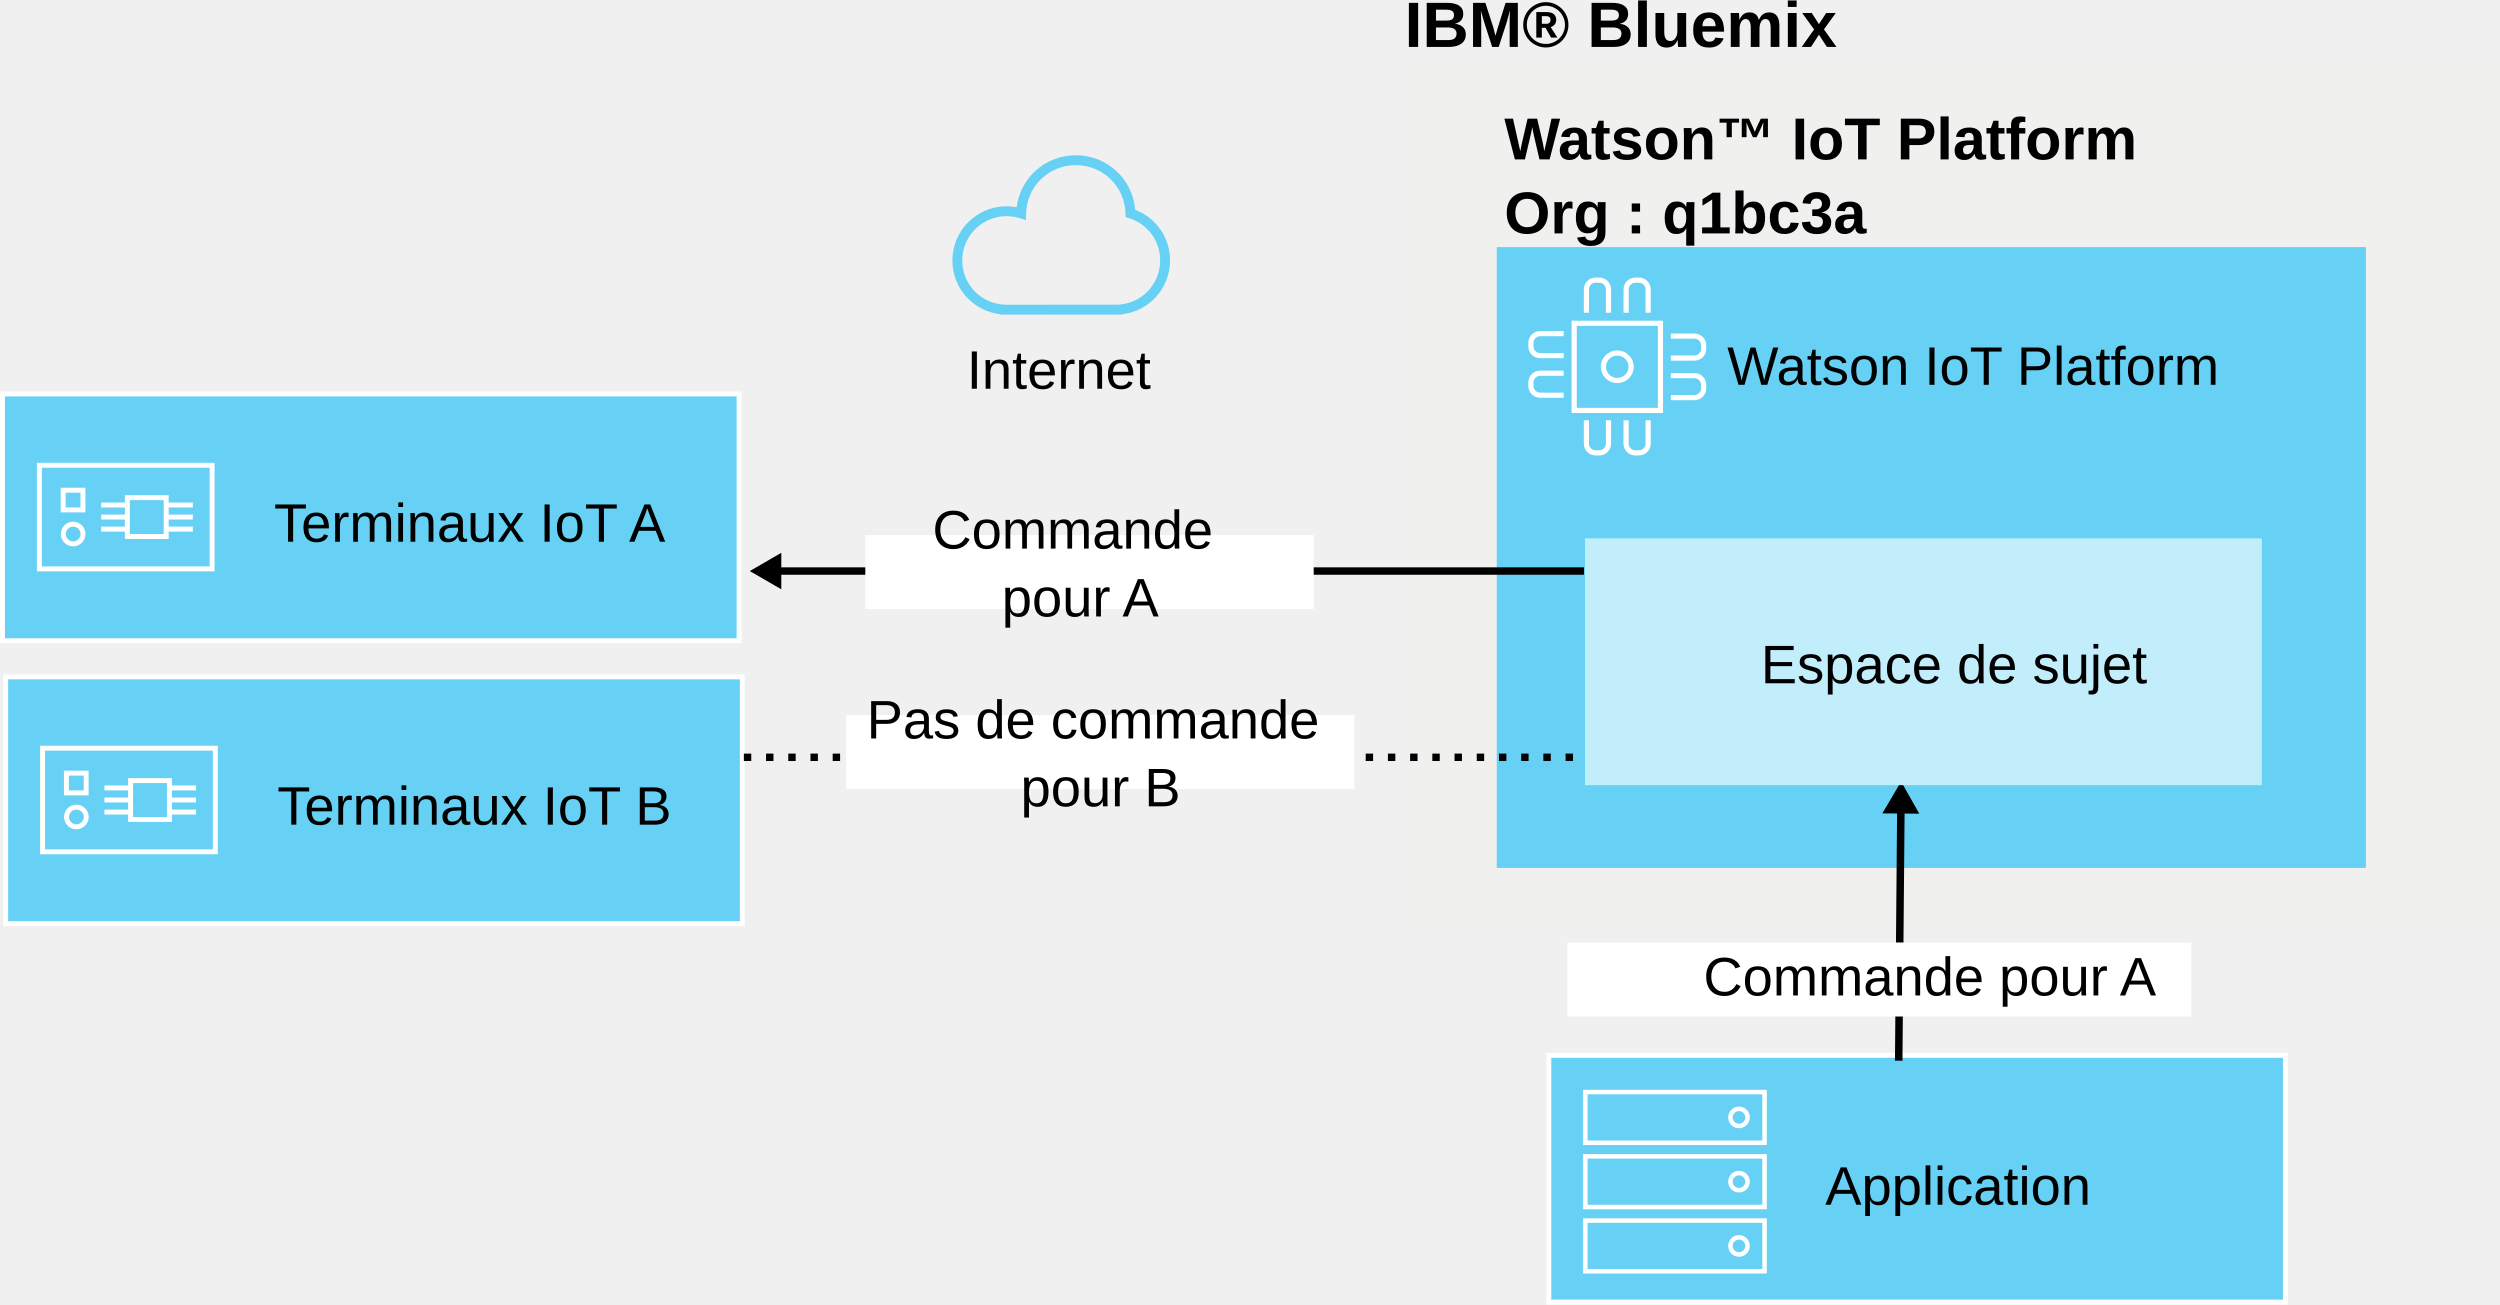
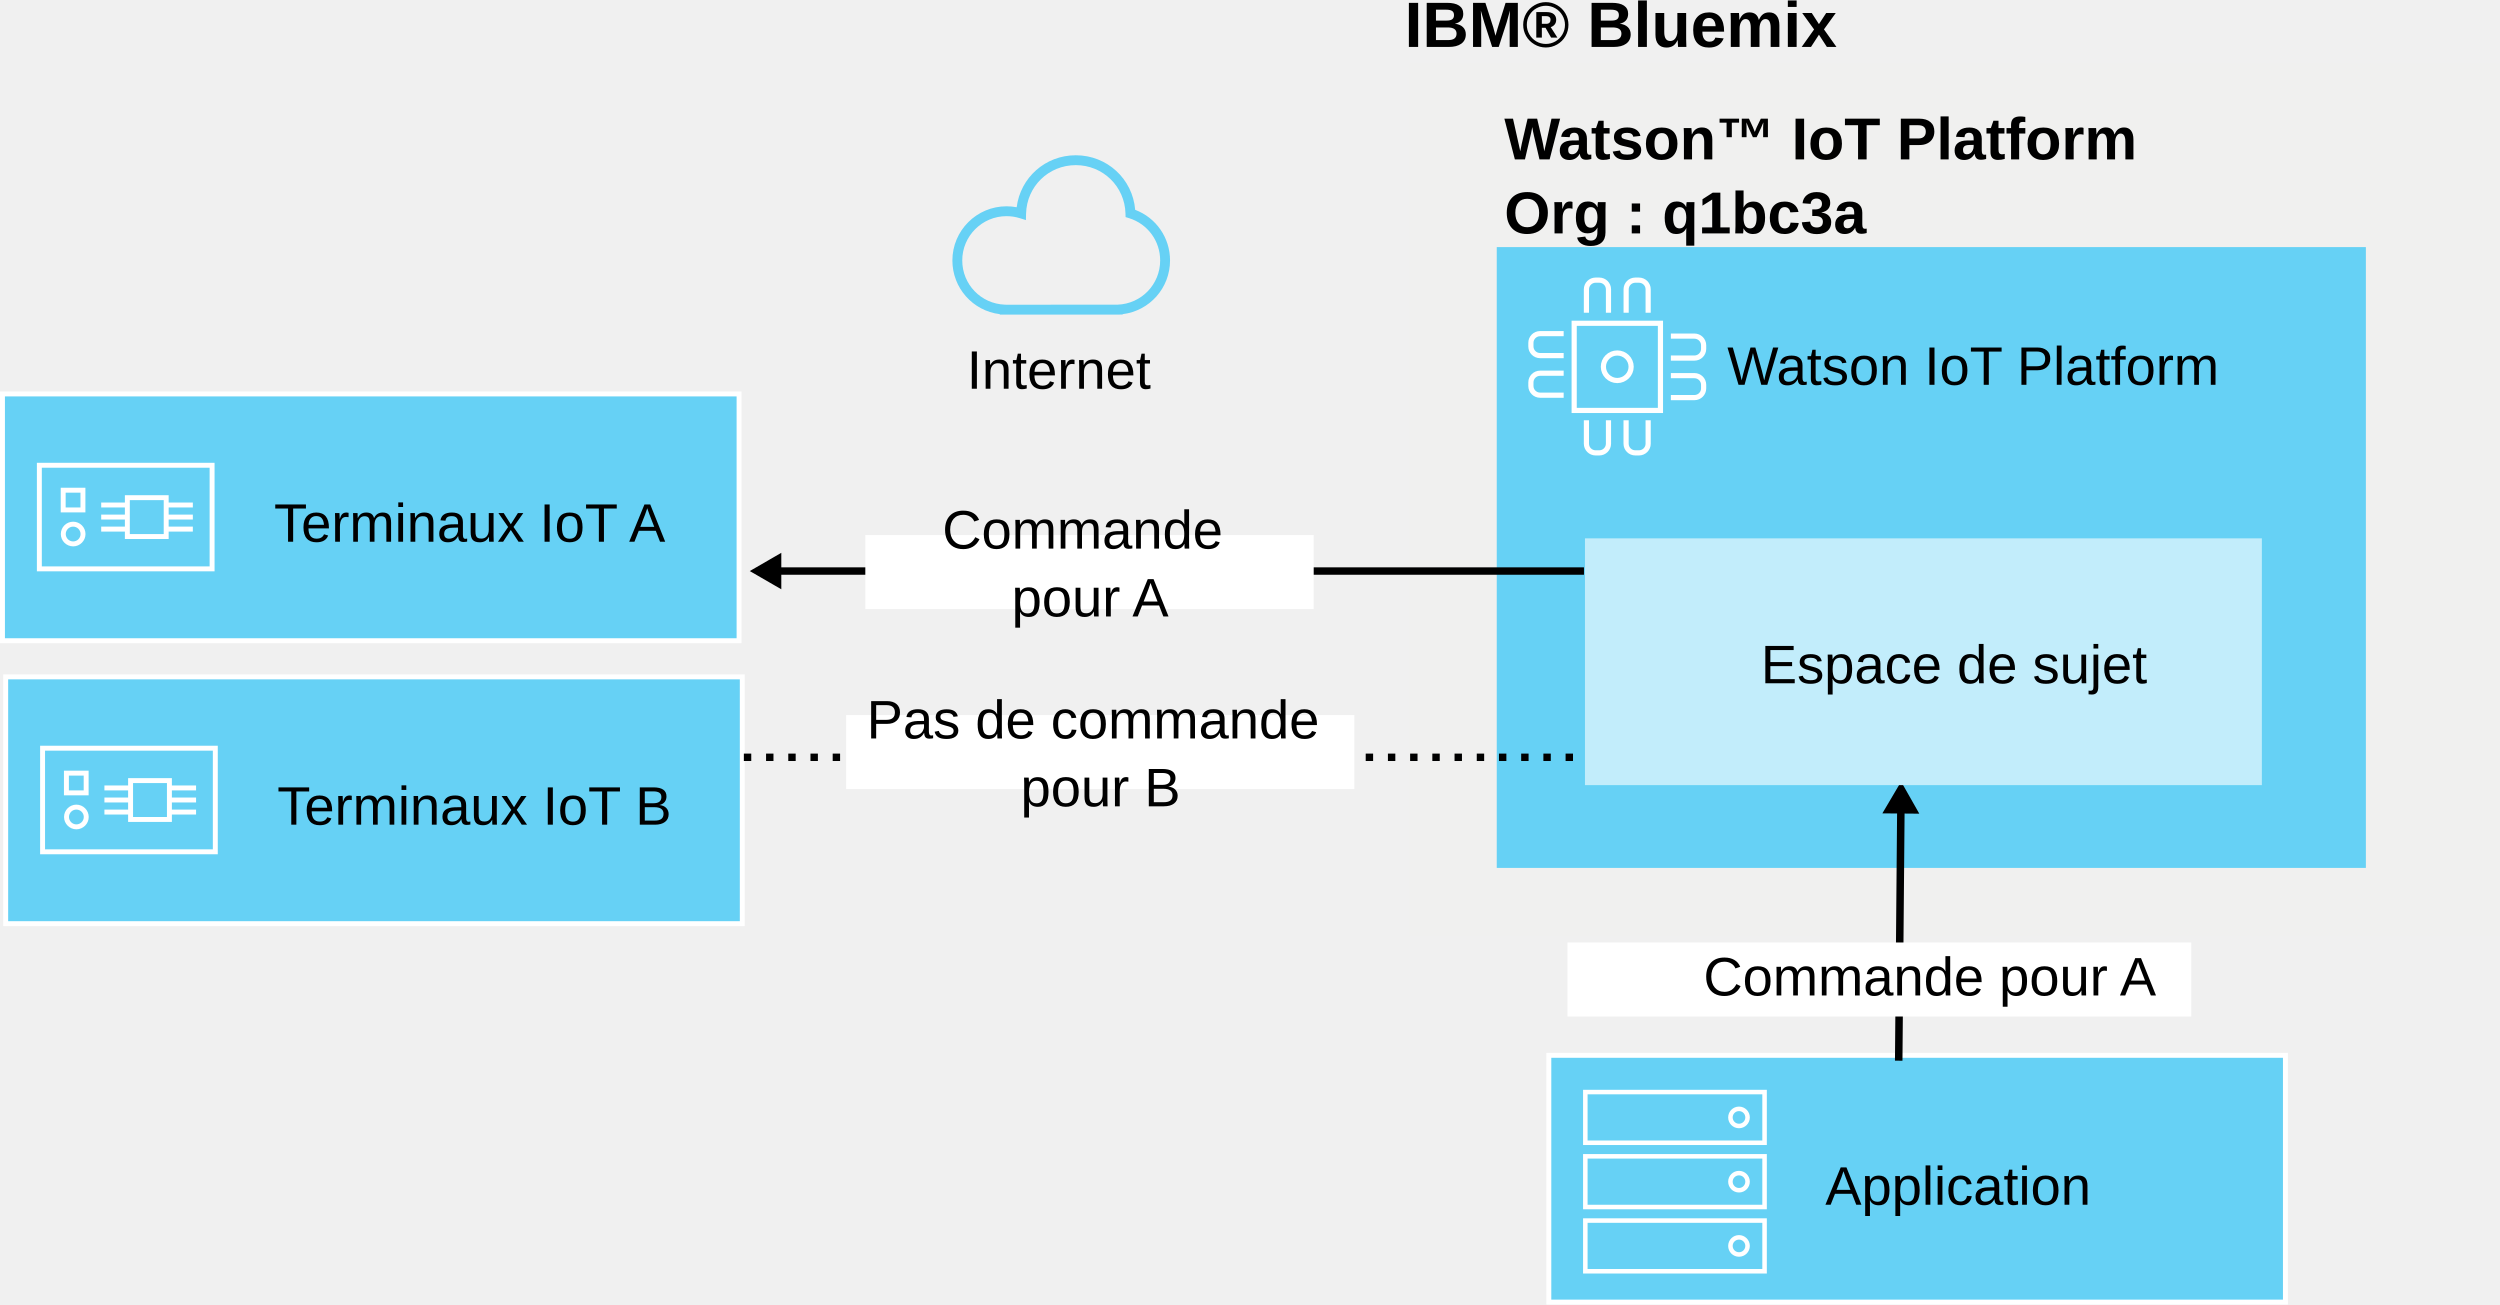
<svg xmlns="http://www.w3.org/2000/svg" width="5.628in" height="2.937in" viewBox="0 0 506.548 264.315" id="svg5645" version="1.1">
  <defs id="defs5647">
    <marker style="overflow:visible" id="TriangleOutM" refX="0" refY="0" orient="auto">
      <path transform="scale(0.4,0.4)" style="fill-rule:evenodd;stroke:#000000;stroke-width:1pt" d="m 5.77,0 -8.65,5 0,-10 8.65,5 z" id="path21258" />
    </marker>
    <marker style="overflow:visible" id="marker6203" refX="0" refY="0" orient="auto">
      <path transform="scale(0.4,0.4)" style="fill-rule:evenodd;stroke:#000000;stroke-width:1pt" d="m 5.77,0 -8.65,5 0,-10 8.65,5 z" id="path6205" />
    </marker>
    <marker style="overflow:visible" id="marker6207" refX="0" refY="0" orient="auto">
      <path transform="scale(0.4,0.4)" style="fill-rule:evenodd;stroke:#000000;stroke-width:1pt" d="m 5.77,0 -8.65,5 0,-10 8.65,5 z" id="path6209" />
    </marker>
    <marker style="overflow:visible" id="marker6211" refX="0" refY="0" orient="auto">
      <path transform="scale(0.4,0.4)" style="fill-rule:evenodd;stroke:#000000;stroke-width:1pt" d="m 5.77,0 -8.65,5 0,-10 8.65,5 z" id="path6213" />
    </marker>
    <marker style="overflow:visible" id="marker6215" refX="0" refY="0" orient="auto">
      <path transform="scale(0.4,0.4)" style="fill-rule:evenodd;stroke:#000000;stroke-width:1pt" d="m 5.77,0 -8.65,5 0,-10 8.65,5 z" id="path6217" />
    </marker>
    <marker style="overflow:visible" id="marker6219" refX="0" refY="0" orient="auto">
      <path transform="scale(0.4,0.4)" style="fill-rule:evenodd;stroke:#000000;stroke-width:1pt" d="m 5.77,0 -8.65,5 0,-10 8.65,5 z" id="path6221" />
    </marker>
    <marker style="overflow:visible" id="marker6223" refX="0" refY="0" orient="auto">
      <path transform="scale(0.4,0.4)" style="fill-rule:evenodd;stroke:#000000;stroke-width:1pt" d="m 5.77,0 -8.65,5 0,-10 8.65,5 z" id="path6225" />
    </marker>
    <linearGradient id="SVGID_9_-3" gradientUnits="userSpaceOnUse" x1="-134.195" y1="14.614" x2="-131.836" y2="16.972">
      <stop offset="0" style="stop-color:#010205" id="stop6579-8" />
      <stop offset="0.859" style="stop-color:#010205;stop-opacity:0.141" id="stop6581-1" />
      <stop offset="1" style="stop-color:#010205;stop-opacity:0" id="stop6583-9" />
    </linearGradient>
    <linearGradient id="SVGID_12_-5" gradientUnits="userSpaceOnUse" x1="-135.049" y1="13.546" x2="-117.684" y2="30.911">
      <stop offset="0" style="stop-color:#010205" id="stop6598-9" />
      <stop offset="1" style="stop-color:#010205;stop-opacity:0" id="stop6600-6" />
    </linearGradient>
    <clipPath id="SVGID_11_-7">
      <circle r="15.5" cy="16" cx="-133" id="use6595-4" />
    </clipPath>
    <marker style="overflow:visible" id="TriangleOutM-9" refX="0" refY="0" orient="auto">
      <path transform="scale(0.4,0.4)" style="fill-rule:evenodd;stroke:#000000;stroke-width:1pt" d="m 5.77,0 -8.65,5 0,-10 8.65,5 z" id="path21258-6" />
    </marker>
    <marker style="overflow:visible" id="TriangleOutM-95" refX="0" refY="0" orient="auto">
      <path transform="scale(0.4,0.4)" style="fill-rule:evenodd;stroke:#000000;stroke-width:1pt" d="m 5.77,0 -8.65,5 0,-10 8.65,5 z" id="path21258-8" />
    </marker>
    <marker style="overflow:visible" id="marker7353" refX="0" refY="0" orient="auto">
      <path transform="scale(0.4,0.4)" style="fill-rule:evenodd;stroke:#000000;stroke-width:1pt" d="m 5.77,0 -8.65,5 0,-10 8.65,5 z" id="path7355" />
    </marker>
    <marker style="overflow:visible" id="TriangleInM" refX="0" refY="0" orient="auto">
      <path transform="scale(-0.4,-0.4)" style="fill-rule:evenodd;stroke:#000000;stroke-width:1pt" d="m 5.77,0 -8.65,5 0,-10 8.65,5 z" id="path21249" />
    </marker>
    <marker style="overflow:visible" id="TriangleInM-9" refX="0" refY="0" orient="auto">
      <path transform="scale(-0.4,-0.4)" style="fill-rule:evenodd;stroke:#000000;stroke-width:1pt" d="m 5.77,0 -8.65,5 0,-10 8.65,5 z" id="path21249-2" />
    </marker>
    <marker style="overflow:visible" id="TriangleOutM-4" refX="0" refY="0" orient="auto">
      <path transform="scale(0.4,0.4)" style="fill-rule:evenodd;stroke:#000000;stroke-width:1pt" d="m 5.77,0 -8.65,5 0,-10 8.65,5 z" id="path21258-1" />
    </marker>
    <marker style="overflow:visible" id="TriangleOutM-48" refX="0" refY="0" orient="auto">
      <path transform="scale(0.4,0.4)" style="fill-rule:evenodd;stroke:#000000;stroke-width:1pt" d="m 5.77,0 -8.65,5 0,-10 8.65,5 z" id="path21258-85" />
    </marker>
    <marker style="overflow:visible" id="TriangleOutM-9-2" refX="0" refY="0" orient="auto">
      <path transform="scale(0.4,0.4)" style="fill-rule:evenodd;stroke:#000000;stroke-width:1pt" d="m 5.77,0 -8.65,5 0,-10 8.65,5 z" id="path21258-6-0" />
    </marker>
    <clipPath id="SVGID_11_">
      <circle r="15.5" cy="16" cx="-133" id="use6595" />
    </clipPath>
    <marker style="overflow:visible" id="TriangleOutM-9-1" refX="0" refY="0" orient="auto">
      <path transform="scale(0.4,0.4)" style="fill-rule:evenodd;stroke:#000000;stroke-width:1pt" d="m 5.77,0 -8.65,5 0,-10 8.65,5 z" id="path21258-6-8" />
    </marker>
    <marker style="overflow:visible" id="TriangleInM-7" refX="0" refY="0" orient="auto">
      <path transform="scale(-0.4,-0.4)" style="fill-rule:evenodd;stroke:#000000;stroke-width:1pt" d="m 5.77,0 -8.65,5 0,-10 8.65,5 z" id="path21249-5" />
    </marker>
    <marker style="overflow:visible" id="TriangleOutM-1" refX="0" refY="0" orient="auto">
      <path transform="scale(0.4,0.4)" style="fill-rule:evenodd;stroke:#000000;stroke-width:1pt" d="m 5.77,0 -8.65,5 0,-10 8.65,5 z" id="path21258-4" />
    </marker>
    <marker style="overflow:visible" id="TriangleOutM-9-4" refX="0" refY="0" orient="auto">
      <path transform="scale(0.4,0.4)" style="fill-rule:evenodd;stroke:#000000;stroke-width:1pt" d="m 5.77,0 -8.65,5 0,-10 8.65,5 z" id="path21258-6-4" />
    </marker>
    <clipPath id="SVGID_11_-0">
      <circle r="15.5" cy="16" cx="-133" id="use6595-44" />
    </clipPath>
    <marker style="overflow:visible" id="TriangleInM-4" refX="0" refY="0" orient="auto">
      <path transform="scale(-0.4,-0.4)" style="fill-rule:evenodd;stroke:#000000;stroke-width:1pt" d="m 5.77,0 -8.65,5 0,-10 8.65,5 z" id="path21249-0" />
    </marker>
    <marker style="overflow:visible" id="TriangleInM-74" refX="0" refY="0" orient="auto">
      <path transform="scale(-0.4,-0.4)" style="fill-rule:evenodd;stroke:#000000;stroke-width:1pt" d="m 5.77,0 -8.65,5 0,-10 8.65,5 z" id="path21249-9" />
    </marker>
    <marker style="overflow:visible" id="TriangleInM-74-4" refX="0" refY="0" orient="auto">
      <path transform="scale(-0.4,-0.4)" style="fill-rule:evenodd;stroke:#000000;stroke-width:1pt" d="m 5.77,0 -8.65,5 0,-10 8.65,5 z" id="path21249-9-3" />
    </marker>
    <marker style="overflow:visible" id="TriangleInM-1" refX="0" refY="0" orient="auto">
      <path transform="scale(-0.4,-0.4)" style="fill-rule:evenodd;stroke:#000000;stroke-width:1pt" d="m 5.77,0 -8.65,5 0,-10 8.65,5 z" id="path21249-59" />
    </marker>
    <marker style="overflow:visible" id="TriangleOutM-3" refX="0" refY="0" orient="auto">
      <path transform="scale(0.4,0.4)" style="fill-rule:evenodd;stroke:#000000;stroke-width:1pt" d="m 5.77,0 -8.65,5 0,-10 8.65,5 z" id="path21258-13" />
    </marker>
    <marker style="overflow:visible" id="TriangleInM-1-5" refX="0" refY="0" orient="auto">
      <path transform="scale(-0.4,-0.4)" style="fill-rule:evenodd;stroke:#000000;stroke-width:1pt" d="m 5.77,0 -8.65,5 0,-10 8.65,5 z" id="path21249-59-7" />
    </marker>
    <marker style="overflow:visible" id="TriangleOutM-3-4" refX="0" refY="0" orient="auto">
      <path transform="scale(0.4,0.4)" style="fill-rule:evenodd;stroke:#000000;stroke-width:1pt" d="m 5.77,0 -8.65,5 0,-10 8.65,5 z" id="path21258-13-6" />
    </marker>
    <marker style="overflow:visible" id="TriangleInM-1-3" refX="0" refY="0" orient="auto">
      <path transform="scale(-0.4,-0.4)" style="fill-rule:evenodd;stroke:#000000;stroke-width:1pt" d="m 5.77,0 -8.65,5 0,-10 8.65,5 z" id="path21249-59-3" />
    </marker>
    <marker style="overflow:visible" id="TriangleOutM-3-3" refX="0" refY="0" orient="auto">
      <path transform="scale(0.4,0.4)" style="fill-rule:evenodd;stroke:#000000;stroke-width:1pt" d="m 5.77,0 -8.65,5 0,-10 8.65,5 z" id="path21258-13-2" />
    </marker>
    <marker style="overflow:visible" id="TriangleInM-1-3-2" refX="0" refY="0" orient="auto">
      <path transform="scale(-0.4,-0.4)" style="fill-rule:evenodd;stroke:#000000;stroke-width:1pt" d="m 5.77,0 -8.65,5 0,-10 8.65,5 z" id="path21249-59-3-4" />
    </marker>
    <marker style="overflow:visible" id="TriangleOutM-3-3-9" refX="0" refY="0" orient="auto">
      <path transform="scale(0.4,0.4)" style="fill-rule:evenodd;stroke:#000000;stroke-width:1pt" d="m 5.77,0 -8.65,5 0,-10 8.65,5 z" id="path21258-13-2-8" />
    </marker>
    <marker style="overflow:visible" id="TriangleInM-1-3-8" refX="0" refY="0" orient="auto">
      <path transform="scale(-0.4,-0.4)" style="fill-rule:evenodd;stroke:#000000;stroke-width:1pt" d="m 5.77,0 -8.65,5 0,-10 8.65,5 z" id="path21249-59-3-0" />
    </marker>
    <marker style="overflow:visible" id="TriangleOutM-3-3-4" refX="0" refY="0" orient="auto">
      <path transform="scale(0.4,0.4)" style="fill-rule:evenodd;stroke:#000000;stroke-width:1pt" d="m 5.77,0 -8.65,5 0,-10 8.65,5 z" id="path21258-13-2-4" />
    </marker>
    <marker style="overflow:visible" id="TriangleOutM-38" refX="0" refY="0" orient="auto">
      <path transform="scale(0.4,0.4)" style="fill-rule:evenodd;stroke:#000000;stroke-width:1pt" d="m 5.77,0 -8.65,5 0,-10 8.65,5 z" id="path21258-7" />
    </marker>
    <marker style="overflow:visible" id="TriangleInM-5" refX="0" refY="0" orient="auto">
      <path transform="scale(-0.4,-0.4)" style="fill-rule:evenodd;stroke:#000000;stroke-width:1pt" d="m 5.77,0 -8.65,5 0,-10 8.65,5 z" id="path21249-94" />
    </marker>
    <marker style="overflow:visible" id="TriangleOutM-7" refX="0" refY="0" orient="auto">
      <path transform="scale(0.4,0.4)" style="fill-rule:evenodd;stroke:#000000;stroke-width:1pt" d="m 5.77,0 -8.65,5 0,-10 8.65,5 z" id="path21258-48" />
    </marker>
    <marker style="overflow:visible" id="TriangleOutM-42" refX="0" refY="0" orient="auto">
      <path transform="scale(0.4,0.4)" style="fill-rule:evenodd;stroke:#000000;stroke-width:1pt" d="m 5.77,0 -8.65,5 0,-10 8.65,5 z" id="path21258-16" />
    </marker>
    <marker style="overflow:visible" id="TriangleInM-17" refX="0" refY="0" orient="auto">
      <path transform="scale(-0.4,-0.4)" style="fill-rule:evenodd;stroke:#000000;stroke-width:1pt" d="m 5.77,0 -8.65,5 0,-10 8.65,5 z" id="path21249-97" />
    </marker>
    <marker style="overflow:visible" id="TriangleOutM-96" refX="0" refY="0" orient="auto">
      <path transform="scale(0.4,0.4)" style="fill-rule:evenodd;stroke:#000000;stroke-width:1pt" d="m 5.77,0 -8.65,5 0,-10 8.65,5 z" id="path21258-60" />
    </marker>
    <marker style="overflow:visible" id="TriangleInM-1-8" refX="0" refY="0" orient="auto">
      <path transform="scale(-0.4,-0.4)" style="fill-rule:evenodd;stroke:#000000;stroke-width:1pt" d="m 5.77,0 -8.65,5 0,-10 8.65,5 z" id="path21249-59-33" />
    </marker>
    <marker style="overflow:visible" id="TriangleOutM-3-0" refX="0" refY="0" orient="auto">
      <path transform="scale(0.4,0.4)" style="fill-rule:evenodd;stroke:#000000;stroke-width:1pt" d="m 5.77,0 -8.65,5 0,-10 8.65,5 z" id="path21258-13-3" />
    </marker>
    <marker style="overflow:visible" id="TriangleInM-1-8-1" refX="0" refY="0" orient="auto">
      <path transform="scale(-0.4,-0.4)" style="fill-rule:evenodd;stroke:#000000;stroke-width:1pt" d="m 5.77,0 -8.65,5 0,-10 8.65,5 z" id="path21249-59-33-3" />
    </marker>
    <marker style="overflow:visible" id="TriangleOutM-3-0-1" refX="0" refY="0" orient="auto">
      <path transform="scale(0.4,0.4)" style="fill-rule:evenodd;stroke:#000000;stroke-width:1pt" d="m 5.77,0 -8.65,5 0,-10 8.65,5 z" id="path21258-13-3-9" />
    </marker>
    <marker style="overflow:visible" id="TriangleInM-1-5-2" refX="0" refY="0" orient="auto">
      <path transform="scale(-0.4,-0.4)" style="fill-rule:evenodd;stroke:#000000;stroke-width:1pt" d="m 5.77,0 -8.65,5 0,-10 8.65,5 z" id="path21249-59-7-4" />
    </marker>
    <marker style="overflow:visible" id="TriangleOutM-3-4-3" refX="0" refY="0" orient="auto">
      <path transform="scale(0.4,0.4)" style="fill-rule:evenodd;stroke:#000000;stroke-width:1pt" d="m 5.77,0 -8.65,5 0,-10 8.65,5 z" id="path21258-13-6-9" />
    </marker>
    <marker style="overflow:visible" id="TriangleInM-1-8-1-0" refX="0" refY="0" orient="auto">
      <path transform="scale(-0.4,-0.4)" style="fill-rule:evenodd;stroke:#000000;stroke-width:1pt" d="m 5.77,0 -8.65,5 0,-10 8.65,5 z" id="path21249-59-33-3-5" />
    </marker>
    <marker style="overflow:visible" id="TriangleOutM-3-0-1-0" refX="0" refY="0" orient="auto">
      <path transform="scale(0.4,0.4)" style="fill-rule:evenodd;stroke:#000000;stroke-width:1pt" d="m 5.77,0 -8.65,5 0,-10 8.65,5 z" id="path21258-13-3-9-6" />
    </marker>
    <marker style="overflow:visible" id="TriangleInM-17-2" refX="0" refY="0" orient="auto">
      <path transform="scale(-0.4,-0.4)" style="fill-rule:evenodd;stroke:#000000;stroke-width:1pt" d="m 5.77,0 -8.65,5 0,-10 8.65,5 z" id="path21249-97-2" />
    </marker>
    <marker style="overflow:visible" id="TriangleOutM-96-0" refX="0" refY="0" orient="auto">
      <path transform="scale(0.4,0.4)" style="fill-rule:evenodd;stroke:#000000;stroke-width:1pt" d="m 5.77,0 -8.65,5 0,-10 8.65,5 z" id="path21258-60-3" />
    </marker>
    <marker style="overflow:visible" id="TriangleInM-1-5-6" refX="0" refY="0" orient="auto">
      <path transform="scale(-0.4,-0.4)" style="fill-rule:evenodd;stroke:#000000;stroke-width:1pt" d="m 5.77,0 -8.65,5 0,-10 8.65,5 z" id="path21249-59-7-2" />
    </marker>
  </defs>
  <g id="layer1" transform="translate(78.15765,-339.0298)">
    <rect ry="0" rx="0" y="351.846" x="207.4" height="176.87" width="220.991" id="rect79371-1-6-6-9-8-7-80-8-4" style="fill:#f0f0ef;fill-opacity:1;fill-rule:evenodd;stroke:none" />
    <g id="g6624" transform="translate(309.9412,533.9262)" />
    <g id="g6626" transform="translate(309.9412,533.9262)" />
    <g id="g6628" transform="translate(309.9412,533.9262)" />
    <g id="g6630" transform="translate(309.9412,533.9262)" />
    <g id="g6632" transform="translate(309.9412,533.9262)" />
    <g id="g6634" transform="translate(309.9412,533.9262)" />
    <g id="g6636" transform="translate(309.9412,533.9262)" />
    <g id="g6638" transform="translate(309.9412,533.9262)" />
    <g id="g6640" transform="translate(309.9412,533.9262)" />
    <g id="g6642" transform="translate(309.9412,533.9262)" />
    <g id="g6644" transform="translate(309.9412,533.9262)" />
    <g id="g6646" transform="translate(309.9412,533.9262)" />
    <g id="g6648" transform="translate(309.9412,533.9262)" />
    <g id="g6650" transform="translate(309.9412,533.9262)" />
    <g id="g6652" transform="translate(309.9412,533.9262)" />
    <flowRoot xml:space="preserve" id="flowRoot7250" style="font-style:normal;font-weight:normal;font-size:40px;line-height:125%;font-family:sans-serif;letter-spacing:0px;word-spacing:0px;fill:#000000;fill-opacity:1;stroke:none;stroke-width:1px;stroke-linecap:butt;stroke-linejoin:miter;stroke-opacity:1" transform="translate(0,287.3622)">
      <flowRegion id="flowRegion7252">
        <rect id="rect7254" width="259.49" height="181.557" x="701.393" y="252.016" />
      </flowRegion>
      <flowPara id="flowPara7256" />
    </flowRoot>
    <flowRoot xml:space="preserve" id="flowRoot7455" style="font-style:normal;font-weight:normal;font-size:40px;line-height:125%;font-family:sans-serif;letter-spacing:0px;word-spacing:0px;fill:#000000;fill-opacity:1;stroke:none;stroke-width:1px;stroke-linecap:butt;stroke-linejoin:miter;stroke-opacity:1" transform="translate(0,287.3622)">
      <flowRegion id="flowRegion7457">
        <rect id="rect7459" width="474.446" height="131.029" x="26.548" y="637.396" />
      </flowRegion>
      <flowPara id="flowPara7461" />
    </flowRoot>
    <flowRoot xml:space="preserve" id="flowRoot6413" style="font-style:normal;font-weight:normal;font-size:40px;line-height:125%;font-family:sans-serif;letter-spacing:0px;word-spacing:0px;fill:#000000;fill-opacity:1;stroke:none;stroke-width:1px;stroke-linecap:butt;stroke-linejoin:miter;stroke-opacity:1" transform="translate(16.12065,362.6008)">
      <flowRegion id="flowRegion6415">
        <rect id="rect6417" width="289.464" height="118.183" x="360.545" y="137.157" />
      </flowRegion>
      <flowPara id="flowPara6419" />
    </flowRoot>
    <flowRoot xml:space="preserve" id="flowRoot6453" style="font-style:normal;font-weight:normal;font-size:40px;line-height:125%;font-family:sans-serif;letter-spacing:0px;word-spacing:0px;fill:#000000;fill-opacity:1;stroke:none;stroke-width:1px;stroke-linecap:butt;stroke-linejoin:miter;stroke-opacity:1" transform="translate(16.12065,362.6008)">
      <flowRegion id="flowRegion6455">
        <rect id="rect6457" width="83.071" height="357.119" x="388.806" y="143.152" />
      </flowRegion>
      <flowPara id="flowPara6459" />
    </flowRoot>
    <flowRoot xml:space="preserve" id="flowRoot6802" style="font-style:normal;font-weight:normal;font-size:40px;line-height:125%;font-family:sans-serif;letter-spacing:0px;word-spacing:0px;fill:#000000;fill-opacity:1;stroke:none;stroke-width:1px;stroke-linecap:butt;stroke-linejoin:miter;stroke-opacity:1" transform="translate(15.57394,367.7392)">
      <flowRegion id="flowRegion6804">
        <rect id="rect6806" width="334.853" height="108.763" x="638.875" y="193.679" />
      </flowRegion>
      <flowPara id="flowPara6808" />
    </flowRoot>
    <rect ry="0" rx="0" y="389.082" x="225.113" height="125.788" width="176.1" id="rect79371-1-6-6-9-8-7-3-5-1-8-2-9" style="fill:#66d1f5;fill-opacity:1;fill-rule:evenodd;stroke:none" />
    <text style="font-style:normal;font-variant:normal;font-weight:normal;font-stretch:normal;font-size:11px;line-height:125%;font-family:Arial;-inkscape-font-specification:Arial;text-align:start;writing-mode:lr-tb;text-anchor:start;fill:#000000;fill-opacity:1" id="text44191" font-size="11" x="271.819" y="416.988">Watson IoT Platform</text>
    <rect ry="0" rx="0" y="476.165" x="-77.005" height="50" width="149.25" id="rect79371-1-6-6-9-8-7-3-5-1-2" style="fill:#66d1f5;fill-opacity:1;fill-rule:evenodd;stroke:#ffffff;stroke-width:1;stroke-miterlimit:4;stroke-dasharray:none;stroke-opacity:1" />
    <text xml:space="preserve" style="font-style:normal;font-variant:normal;font-weight:normal;font-stretch:normal;font-size:11px;line-height:125%;font-family:Arial;-inkscape-font-specification:Arial;text-align:start;letter-spacing:0px;word-spacing:0px;writing-mode:lr-tb;text-anchor:start;fill:#000000;fill-opacity:1;stroke:none" x="-21.985" y="492.366" id="text18189-1">
      <tspan id="tspan18191-0" x="-21.985" y="492.366" />
      <tspan x="-21.985" y="506.116" id="tspan8202">Terminaux IoT B</tspan>
      <tspan x="-21.985" y="519.866" id="tspan6878-8" style="font-size:7.5px;stroke:none" />
      <tspan x="-21.985" y="533.616" id="tspan18193-4" style="font-size:7.5px;stroke:none" />
    </text>
    <text xml:space="preserve" style="font-style:normal;font-variant:normal;font-weight:bold;font-stretch:normal;font-size:12px;line-height:125%;font-family:Arial;-inkscape-font-specification:'Arial Bold';text-align:start;letter-spacing:0px;word-spacing:0px;writing-mode:lr-tb;text-anchor:start;fill:#000000;fill-opacity:1;stroke:none" x="226.639" y="371.308" id="text266398">
      <tspan id="tspan266400" x="226.639" y="371.308">Watson™ IoT Platform </tspan>
      <tspan x="226.639" y="386.308" id="tspan4887">Org : q1bc3a</tspan>
      <tspan x="226.639" y="401.308" id="tspan266402" />
    </text>
    <text y="348.526" x="206.433" font-size="13" id="text56812" style="font-style:normal;font-variant:normal;font-weight:bold;font-stretch:normal;font-size:13px;line-height:125%;font-family:Arial;-inkscape-font-specification:'Arial Bold';text-align:start;writing-mode:lr-tb;text-anchor:start;fill:#000000;fill-opacity:1">IBM® Bluemix</text>
    <path id="path8199-4" d="m 78.023,454.72 164.761,0" style="opacity:1;fill:none;stroke:#000000;stroke-width:1.5;stroke-linecap:butt;stroke-linejoin:miter;stroke-miterlimit:4;stroke-dasharray:none;stroke-opacity:1;marker-start:url(#TriangleInM-1-5)" />
    <flowRoot xml:space="preserve" id="flowRoot7059" style="font-style:normal;font-weight:normal;font-size:40px;line-height:125%;font-family:sans-serif;letter-spacing:0px;word-spacing:0px;fill:#000000;fill-opacity:1;stroke:none;stroke-width:1px;stroke-linecap:butt;stroke-linejoin:miter;stroke-opacity:1" transform="translate(-13.00502,369.0303)">
      <flowRegion id="flowRegion7061">
        <rect id="rect7063" width="131.452" height="185.484" x="358.065" y="-39.357" />
      </flowRegion>
      <flowPara id="flowPara7065" />
    </flowRoot>
    <text y="417.788" x="117.73" font-size="11" id="text66184" style="font-style:normal;font-variant:normal;font-weight:normal;font-stretch:normal;font-size:11px;line-height:125%;font-family:Arial;-inkscape-font-specification:Arial;text-align:start;writing-mode:lr-tb;text-anchor:start;fill:#000000;fill-opacity:1">Internet</text>
    <path id="path13593" d="m 148.312,402.757 -23.895,0 0,-0.088 c -5.456,-0.671 -9.602,-5.278 -9.602,-10.884 0,-6.049 4.921,-10.971 10.971,-10.971 0.693,0 1.38,0.064 2.054,0.192 0.752,-5.997 5.797,-10.532 11.979,-10.532 6.361,0 11.518,4.802 12.033,11.056 4.252,1.613 7.063,5.65 7.063,10.255 0,5.605 -4.146,10.213 -9.602,10.884 l 0,0.077 -1.001,0.011 z m -22.581,-2 22.544,-0.01 c 4.844,-0.176 8.638,-4.112 8.638,-8.962 0,-3.959 -2.54,-7.404 -6.32,-8.573 l -0.686,-0.212 -0.019,-0.717 c -0.144,-5.5 -4.568,-9.809 -10.071,-9.809 -5.505,0 -9.929,4.311 -10.072,9.813 l -0.034,1.321 -1.262,-0.393 c -0.858,-0.267 -1.754,-0.402 -2.665,-0.402 -4.946,0 -8.971,4.024 -8.971,8.971 0,4.85 3.794,8.786 8.638,8.962 l 0.28,0.011 z" style="fill:#66d1f5;fill-opacity:1" />
    <g id="g5278" transform="translate(-74.53113,478.6106)">
      <path id="path5280" d="M 40,12 35.33,12 9.67,12 5,12 5,33 9.67,33 35.34,33 40,33 40,12 Z m -9.22,8.06 5.32,0 m -5.32,2.44 5.32,0 m -5.32,2.44 5.32,0 m -18.57,-4.88 5.32,0 m -5.32,2.44 5.32,0 m -5.32,2.44 5.32,0 m -0.02,1.5 7.87,0 0,-7.87 -7.87,0 0,7.87 z m -10.98,-2.5 c 1.1,0 2,0.9 2,2 0,1.1 -0.9,2 -2,2 -1.1,0 -2,-0.9 -2,-2 0,-1.11 0.9,-2 2,-2 z m 1.98,-2.88 -4,0 0,-4 4,0 0,4 z" stroke-miterlimit="10" style="fill:none;stroke:#ffffff;stroke-miterlimit:10" />
    </g>
    <g id="Page-1_1_" transform="translate(227.0308,390.7772)">
      <g transform="translate(-278,-377)" id="Artboard-1-Longer_1_">
        <g transform="translate(279,378)" id="Page-1_2_">
          <g id="IOt-Icon">
            <path d="m 30.25,30.4 -17.48,0 0,-17.66 17.48,0 0,17.66 z" id="Stroke-1_1_" style="fill:none;stroke:#ffffff;stroke-width:1.05" />
            <g id="Group-20">
              <path d="m 24.31,21.55 c 0,-1.54 -1.26,-2.79 -2.81,-2.79 -1.55,0 -2.81,1.25 -2.81,2.79 0,1.54 1.26,2.79 2.81,2.79 1.55,-0.01 2.81,-1.25 2.81,-2.79 l 0,0 z" id="Stroke-2" style="fill:none;stroke:#ffffff;stroke-width:1.05;stroke-linecap:round;stroke-linejoin:round" />
              <path d="m 10.64,19.29 -4.77,0 C 4.84,19.29 4,18.46 4,17.43 L 4,16.7 c 0,-1.03 0.84,-1.86 1.87,-1.86 l 4.77,0" id="Stroke-4" style="fill:none;stroke:#ffffff;stroke-width:1.05;stroke-linejoin:round" />
              <path d="m 10.64,27.31 -4.77,0 C 4.84,27.31 4,26.47 4,25.45 l 0,-0.73 c 0,-1.03 0.84,-1.86 1.87,-1.86 l 4.77,0" id="Stroke-6" style="fill:none;stroke:#ffffff;stroke-width:1.05;stroke-linejoin:round" />
              <path d="m 32.36,23.35 4.77,0 c 1.03,0 1.87,0.83 1.87,1.86 l 0,0.73 c 0,1.03 -0.84,1.86 -1.87,1.86 l -4.77,0" id="Stroke-8" style="fill:none;stroke:#ffffff;stroke-width:1.05;stroke-linejoin:round" />
              <path d="m 32.36,15.34 4.77,0 c 1.03,0 1.87,0.83 1.87,1.86 l 0,0.73 c 0,1.03 -0.84,1.86 -1.87,1.86 l -4.77,0" id="Stroke-10" style="fill:none;stroke:#ffffff;stroke-width:1.05;stroke-linejoin:round" />
              <path d="m 19.72,32.39 0,4.75 c 0,1.03 -0.84,1.86 -1.87,1.86 l -0.73,0 c -1.03,0 -1.87,-0.83 -1.87,-1.86 l 0,-4.75" id="Stroke-12" style="fill:none;stroke:#ffffff;stroke-width:1.05;stroke-linejoin:round" />
              <path d="m 27.76,32.39 0,4.75 c 0,1.03 -0.84,1.86 -1.87,1.86 l -0.73,0 c -1.03,0 -1.87,-0.83 -1.87,-1.86 l 0,-4.75" id="Stroke-14" style="fill:none;stroke:#ffffff;stroke-width:1.05;stroke-linejoin:round" />
              <path d="m 23.3,10.61 0,-4.75 C 23.3,4.83 24.13,4 25.16,4 l 0.73,0 c 1.03,0 1.87,0.83 1.87,1.86 l 0,4.75" id="Stroke-16" style="fill:none;stroke:#ffffff;stroke-width:1.05;stroke-linejoin:round" />
              <path d="m 15.25,10.61 0,-4.75 C 15.25,4.83 16.09,4 17.12,4 l 0.73,0 c 1.03,0 1.87,0.83 1.87,1.86 l 0,4.75" id="Stroke-18" style="fill:none;stroke:#ffffff;stroke-width:1.05;stroke-linejoin:round" />
            </g>
          </g>
        </g>
      </g>
    </g>
    <flowRoot xml:space="preserve" id="flowRoot5802" style="font-style:normal;font-weight:normal;font-size:40px;line-height:125%;font-family:sans-serif;letter-spacing:0px;word-spacing:0px;fill:#000000;fill-opacity:1;stroke:none;stroke-width:1px;stroke-linecap:butt;stroke-linejoin:miter;stroke-opacity:1" transform="translate(-27.49699,351.0298)">
      <flowRegion id="flowRegion5804">
        <rect id="rect5806" width="119.444" height="286.111" x="30.556" y="-62.753" />
      </flowRegion>
      <flowPara id="flowPara5808" />
    </flowRoot>
    <rect ry="0" rx="0" y="552.845" x="235.664" height="50" width="149.25" id="rect79371-1-6-6-9-8-7-3-5-1-2-7" style="fill:#66d1f5;fill-opacity:1;fill-rule:evenodd;stroke:#ffffff;stroke-width:1;stroke-miterlimit:4;stroke-dasharray:none;stroke-opacity:1" />
    <text xml:space="preserve" style="font-style:normal;font-variant:normal;font-weight:normal;font-stretch:normal;font-size:11px;line-height:125%;font-family:Arial;-inkscape-font-specification:Arial;text-align:start;letter-spacing:0px;word-spacing:0px;writing-mode:lr-tb;text-anchor:start;fill:#000000;fill-opacity:1;stroke:none" x="291.69" y="583.124" id="text18189-5-9">
      <tspan x="291.69" y="583.124" id="tspan6913-6">Application</tspan>
    </text>
    <g id="g5240-2-8" transform="matrix(0.09339235,0,0,0.09339235,237.8664,555.0953)" style="stroke-width:9.794;stroke-miterlimit:4;stroke-dasharray:none">
      <rect id="rect5222-4-5" height="110" width="388.9" stroke-miterlimit="10" y="55.6" x="55.6" style="fill:none;stroke:#ffffff;stroke-width:9.794;stroke-miterlimit:4;stroke-dasharray:none" />
      <rect id="rect5224-7-2" height="110" width="388.9" stroke-miterlimit="10" y="195" x="55.6" style="fill:none;stroke:#ffffff;stroke-width:9.794;stroke-miterlimit:4;stroke-dasharray:none" />
      <rect id="rect5226-6-7" height="110" width="388.9" stroke-miterlimit="10" y="334.4" x="55.6" style="fill:none;stroke:#ffffff;stroke-width:9.794;stroke-miterlimit:4;stroke-dasharray:none" />
      <circle id="circle5228-0-6" r="18.6" cy="110.6" cx="389" stroke-miterlimit="10" style="fill:none;stroke:#ffffff;stroke-width:9.794;stroke-miterlimit:4;stroke-dasharray:none" />
      <circle id="circle5230-5-6" r="18.6" cy="250" cx="389" stroke-miterlimit="10" style="fill:none;stroke:#ffffff;stroke-width:9.794;stroke-miterlimit:4;stroke-dasharray:none" />
      <circle id="circle5232-6-1" r="18.6" cy="389.4" cx="389" stroke-miterlimit="10" style="fill:none;stroke:#ffffff;stroke-width:9.794;stroke-miterlimit:4;stroke-dasharray:none" />
    </g>
    <rect ry="0" rx="0" y="418.835" x="-77.658" height="50" width="149.25" id="rect79371-1-6-6-9-8-7-3-5-1-2-74" style="fill:#66d1f5;fill-opacity:1;fill-rule:evenodd;stroke:#ffffff;stroke-width:1;stroke-miterlimit:4;stroke-dasharray:none;stroke-opacity:1" />
    <text xml:space="preserve" style="font-style:normal;font-variant:normal;font-weight:normal;font-stretch:normal;font-size:11px;line-height:125%;font-family:Arial;-inkscape-font-specification:Arial;text-align:start;letter-spacing:0px;word-spacing:0px;writing-mode:lr-tb;text-anchor:start;fill:#000000;fill-opacity:1;stroke:none" x="-22.637" y="435.036" id="text18189-1-5">
      <tspan id="tspan18191-0-2" x="-22.637" y="435.036" />
      <tspan x="-22.637" y="448.786" id="tspan8202-0">Terminaux IoT A</tspan>
      <tspan x="-22.637" y="462.536" id="tspan6878-8-8" style="font-size:7.5px;stroke:none" />
      <tspan x="-22.637" y="476.286" id="tspan18193-4-5" style="font-size:7.5px;stroke:none" />
    </text>
    <g id="g5278-3" transform="translate(-75.18373,421.281)">
      <path id="path5280-3" d="M 40,12 35.33,12 9.67,12 5,12 5,33 9.67,33 35.34,33 40,33 40,12 Z m -9.22,8.06 5.32,0 m -5.32,2.44 5.32,0 m -5.32,2.44 5.32,0 m -18.57,-4.88 5.32,0 m -5.32,2.44 5.32,0 m -5.32,2.44 5.32,0 m -0.02,1.5 7.87,0 0,-7.87 -7.87,0 0,7.87 z m -10.98,-2.5 c 1.1,0 2,0.9 2,2 0,1.1 -0.9,2 -2,2 -1.1,0 -2,-0.9 -2,-2 0,-1.11 0.9,-2 2,-2 z m 1.98,-2.88 -4,0 0,-4 4,0 0,4 z" stroke-miterlimit="10" style="fill:none;stroke:#ffffff;stroke-miterlimit:10" />
    </g>
    <path id="path11965" d="m 307.006,501.694 -0.448,52.238" style="fill:none;stroke:#000000;stroke-width:1.52;stroke-linecap:butt;stroke-linejoin:miter;stroke-miterlimit:4;stroke-dasharray:none;stroke-opacity:1;marker-start:url(#TriangleInM-17-2)" />
    <rect x="239.435" y="529.98" width="126.406" height="15" id="rect56941-0-3-9-9-0-9" style="fill:#ffffff" />
    <text y="540.72" x="266.989" font-size="11" id="text56834-0-4-8-0-89" style="font-style:normal;font-variant:normal;font-weight:normal;font-stretch:normal;font-size:11px;line-height:125%;font-family:Arial;-inkscape-font-specification:Arial;text-align:start;writing-mode:lr-tb;text-anchor:start;fill:#000000;fill-opacity:1">Commande pour A</text>
    <path id="path8199-4-6" d="m 72.562,492.459 170.158,0" style="opacity:1;fill:none;stroke:#000000;stroke-width:1.5;stroke-linecap:butt;stroke-linejoin:miter;stroke-miterlimit:4;stroke-dasharray:1.5, 3;stroke-dashoffset:0;stroke-opacity:1" />
    <rect x="97.174" y="447.429" width="90.848" height="15" id="rect56941-0-3-9-9-0-9-9" style="fill:#ffffff" />
-     <text y="450.169" x="140.728" font-size="11" id="text56834-0-4-8-0-89-9" style="font-style:normal;font-variant:normal;font-weight:normal;font-stretch:normal;font-size:11px;line-height:125%;font-family:Arial;-inkscape-font-specification:'Arial, Normal';text-align:center;writing-mode:lr-tb;text-anchor:middle;fill:#000000;fill-opacity:1">
-       <tspan id="tspan3554" x="140.728" y="450.169">Commande</tspan>
-       <tspan id="tspan3556" x="140.728" y="463.919">pour A</tspan>
+     <text y="450.169" x="142.728" font-size="11" id="text56834-0-4-8-0-89-9" style="font-style:normal;font-variant:normal;font-weight:normal;font-stretch:normal;font-size:11px;line-height:125%;font-family:Arial;-inkscape-font-specification:'Arial, Normal';text-align:center;writing-mode:lr-tb;text-anchor:middle;fill:#000000;fill-opacity:1">
+       <tspan id="tspan3556" x="142.728" y="450.169">Commande</tspan>
+       <tspan id="tspan3558" x="142.728" y="463.919">pour A</tspan>
    </text>
    <rect ry="0" rx="0" y="448.096" x="242.989" height="50" width="137.153" id="rect79371-1-6-6-9-8-7-3-5-2-2" style="fill:#c2edfb;fill-opacity:1;fill-rule:evenodd;stroke:none" />
    <text id="text44235-7" y="477.46" x="278.627" style="font-style:normal;font-variant:normal;font-weight:normal;font-stretch:normal;font-size:11px;line-height:125%;font-family:Arial;-inkscape-font-specification:Arial;text-align:start;letter-spacing:0px;word-spacing:0px;writing-mode:lr-tb;text-anchor:start;fill:#000000;fill-opacity:1;stroke:none" xml:space="preserve">
      <tspan y="477.46" x="278.627" id="tspan6445-3">Espace de sujet</tspan>
    </text>
    <rect x="93.284" y="483.899" width="102.97" height="15" id="rect56941-0-3-9-9-0-9-9-6" style="fill:#ffffff" />
    <text y="488.639" x="144.837" font-size="11" id="text56834-0-4-8-0-89-9-0" style="font-style:normal;font-variant:normal;font-weight:normal;font-stretch:normal;font-size:11px;line-height:125%;font-family:Arial;-inkscape-font-specification:'Arial, Normal';text-align:center;writing-mode:lr-tb;text-anchor:middle;fill:#000000;fill-opacity:1">
-       <tspan id="tspan3550" x="144.837" y="488.639">Pas de commande</tspan>
-       <tspan id="tspan3552" x="144.837" y="502.389">pour B</tspan>
+       <tspan id="tspan3552" x="144.837" y="488.639">Pas de commande</tspan>
+       <tspan id="tspan3554" x="144.837" y="502.389">pour B</tspan>
    </text>
  </g>
</svg>
